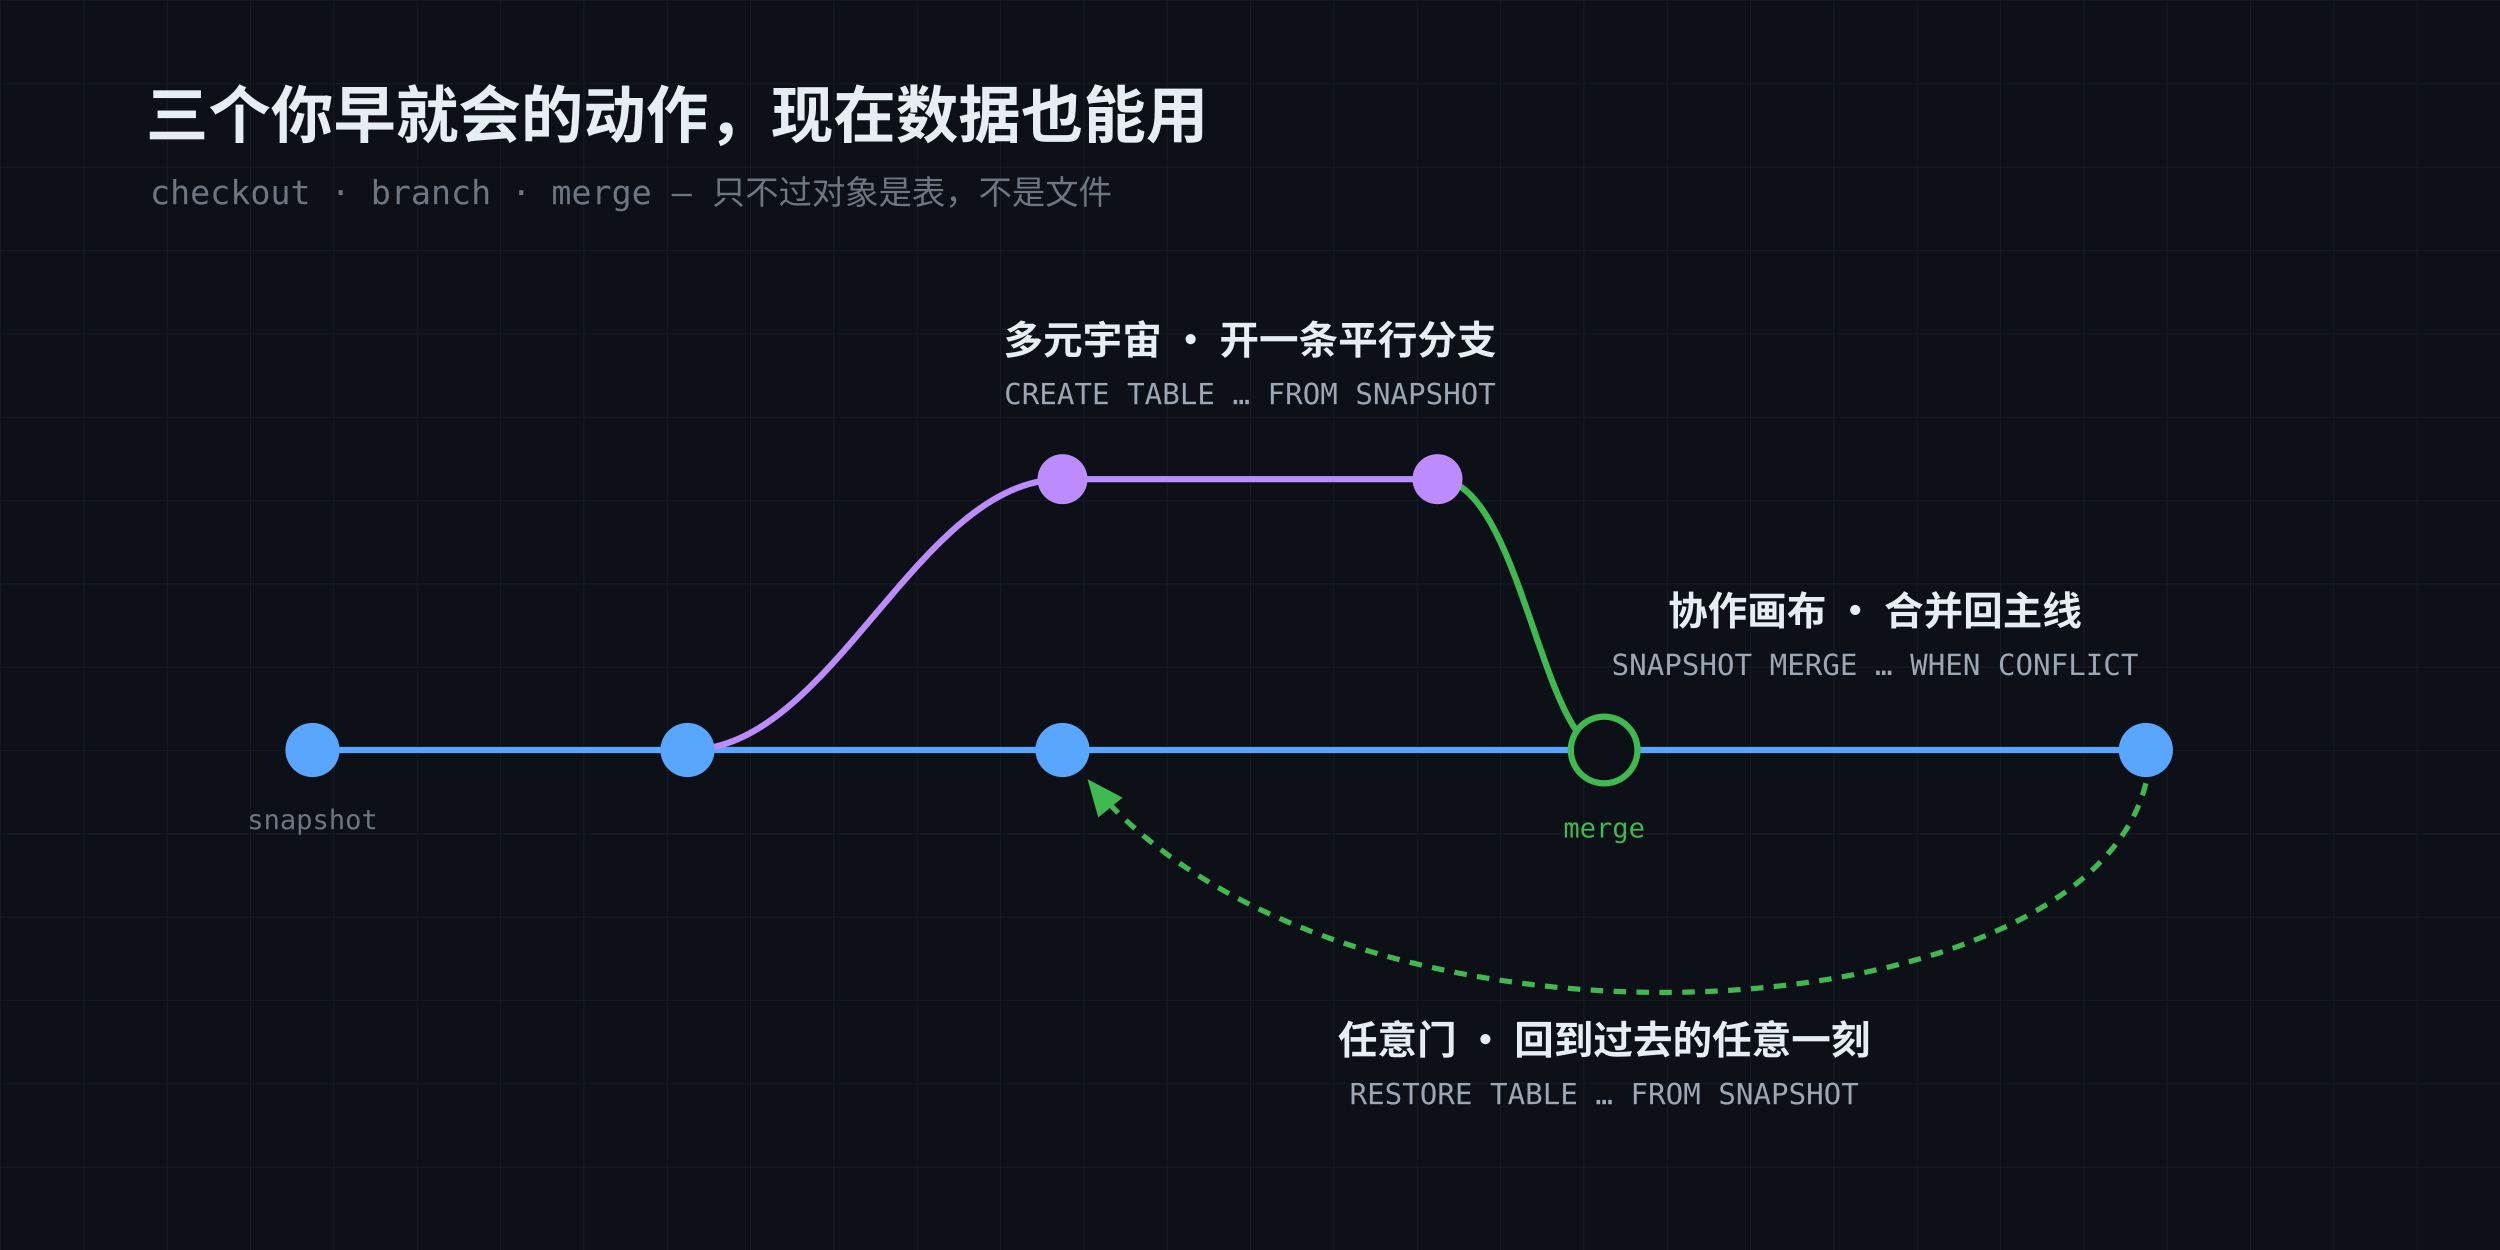
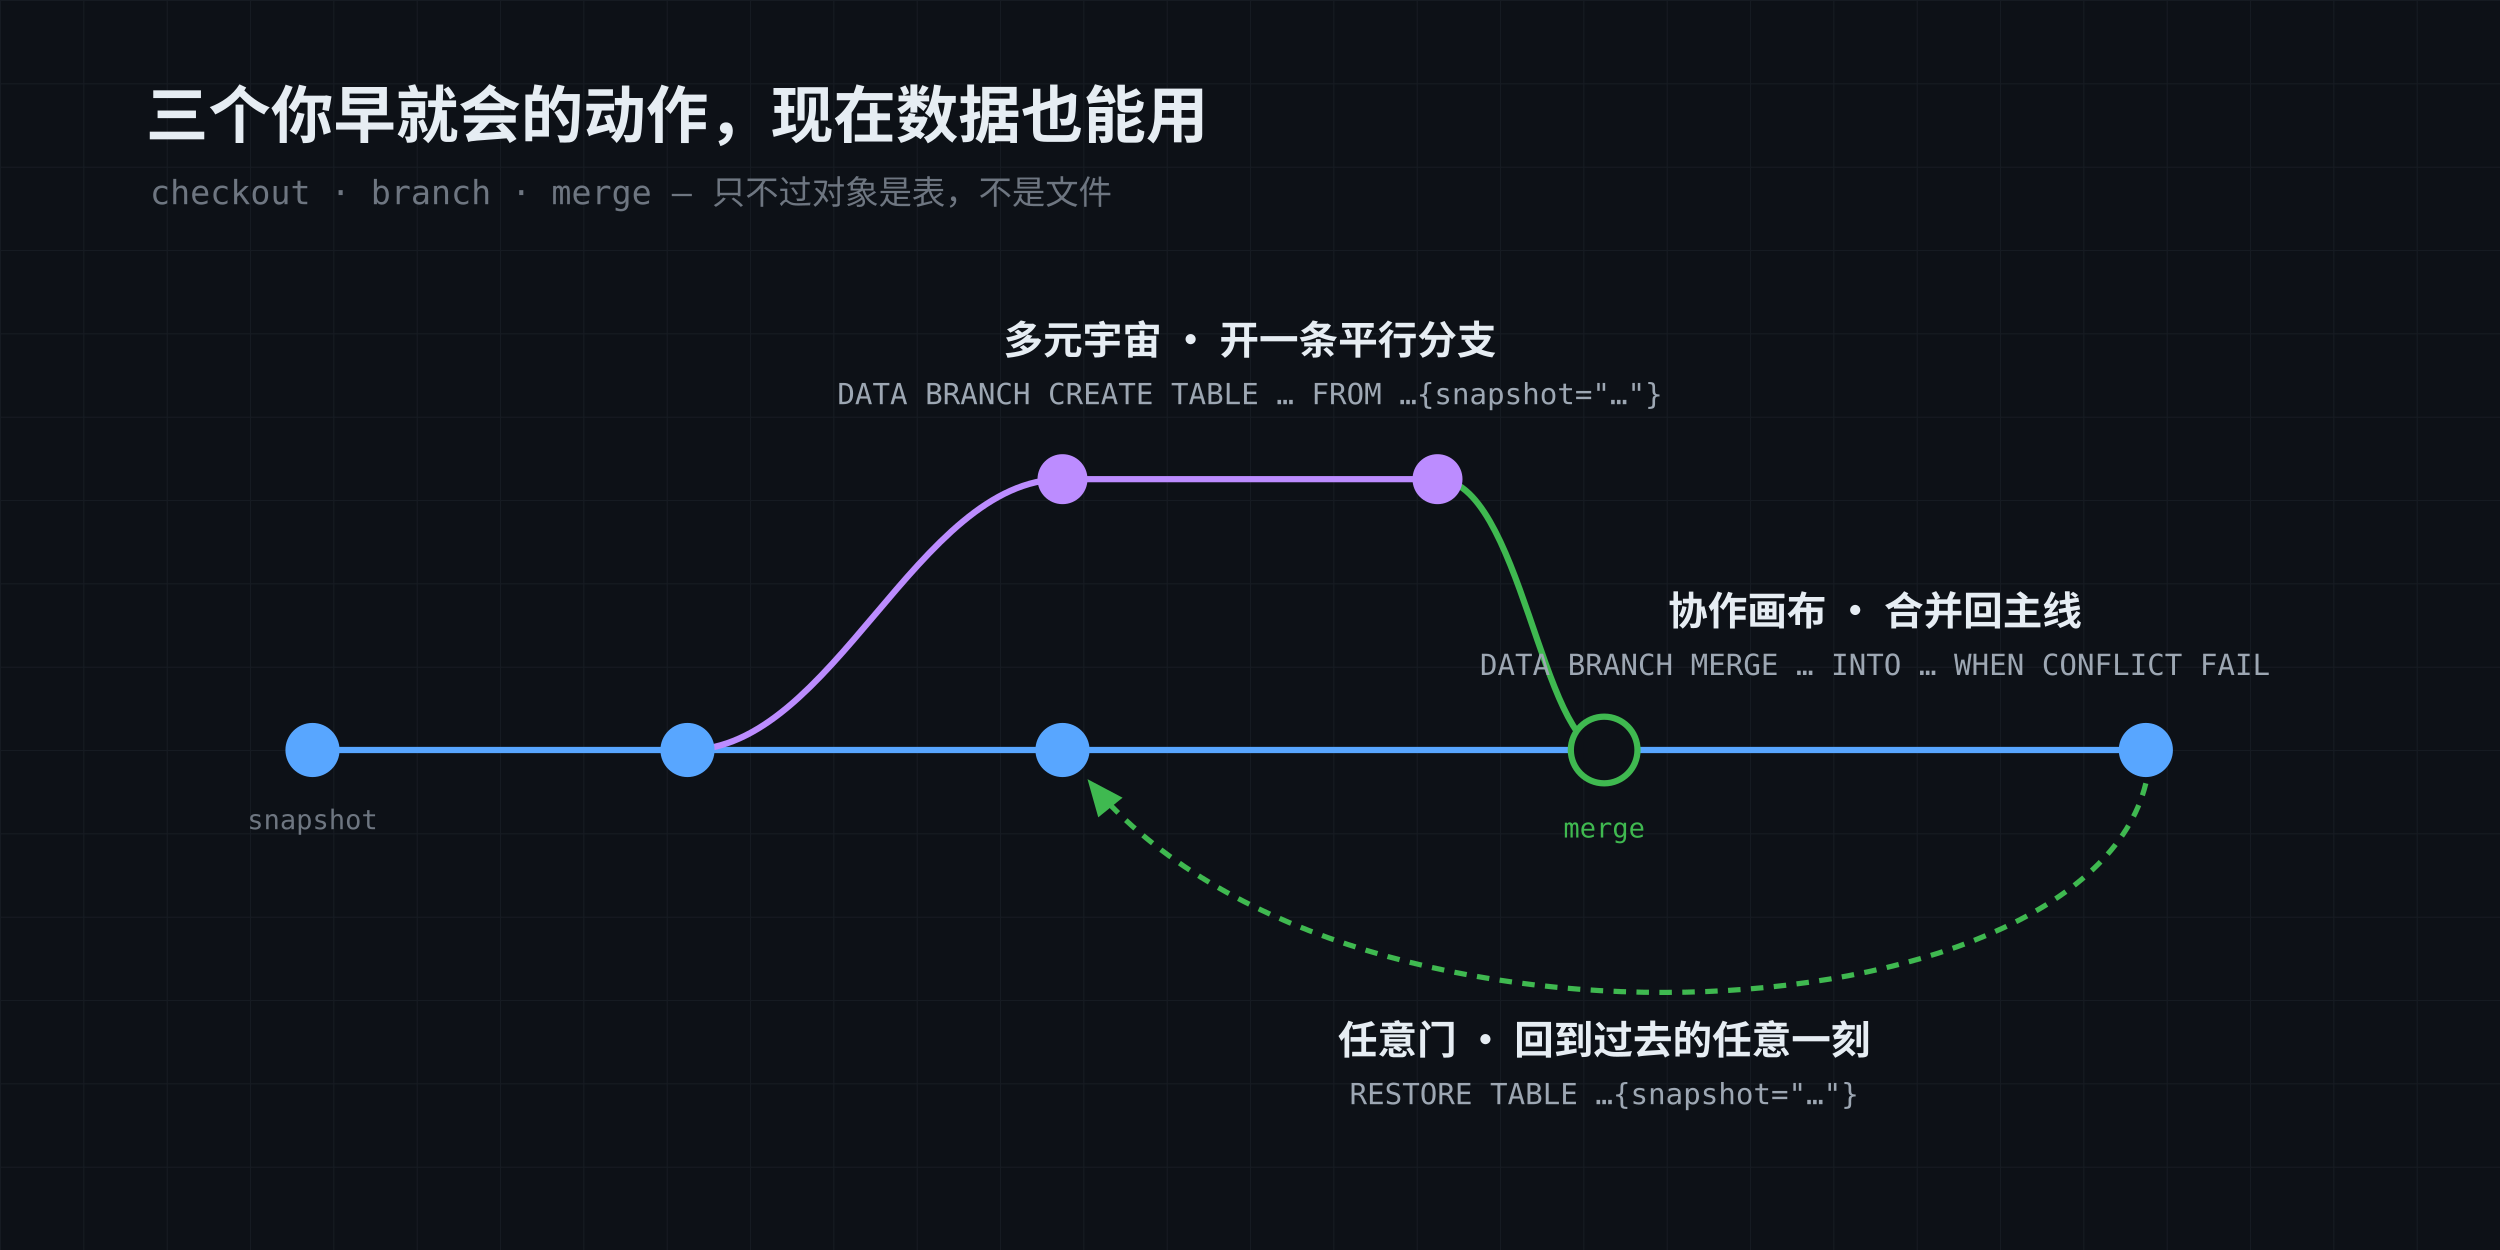
<svg xmlns="http://www.w3.org/2000/svg" viewBox="0 0 1200 600" font-family="'PingFang SC','Hiragino Sans GB','Microsoft YaHei','Noto Sans CJK SC',sans-serif">
  <defs>
    <pattern id="grid2" width="40" height="40" patternUnits="userSpaceOnUse">
      <path d="M40 0H0V40" fill="none" stroke="#161B22" stroke-width="1" />
    </pattern>
    <marker id="arrG" markerWidth="10" markerHeight="10" refX="7" refY="3" orient="auto">
      <path d="M0 0 L7 3 L0 6 Z" fill="#3FB950" />
    </marker>
    <style>
      .mono{font-family:ui-monospace,'SF Mono','JetBrains Mono',Menlo,Consolas,monospace;}
      .h{fill:#E6EDF3;} .m{fill:#9DA7B3;} .dim{fill:#6E7681;}
    </style>
  </defs>
  <rect width="1200" height="600" fill="#0D1117" />
  <rect width="1200" height="600" fill="url(#grid2)" />
  <text x="70" y="66" class="h" font-size="30" font-weight="700">三个你早就会的动作，现在数据也能用</text>
  <text x="72" y="98" class="mono dim" font-size="16">checkout · branch · merge — 只不过对象是表，不是文件</text>
  <path d="M150 360 H1030" stroke="#58A6FF" stroke-width="3" fill="none" />
  <path d="M330 360 C 400 360, 440 230, 510 230 H690" stroke="#BC8CFF" stroke-width="3" fill="none" />
  <path d="M690 230 C 730 230, 740 360, 770 360" stroke="#3FB950" stroke-width="3" fill="none" />
  <g>
    <circle cx="150" cy="360" r="13" fill="#58A6FF" />
    <circle cx="330" cy="360" r="13" fill="#58A6FF" />
    <circle cx="510" cy="360" r="13" fill="#58A6FF" />
    <circle cx="770" cy="360" r="16" fill="#0D1117" stroke="#3FB950" stroke-width="3" />
    <circle cx="1030" cy="360" r="13" fill="#58A6FF" />
    <text x="150" y="398" text-anchor="middle" class="mono dim" font-size="13">snapshot</text>
    <text x="770" y="402" text-anchor="middle" class="mono" font-size="13" fill="#3FB950">merge</text>
  </g>
  <circle cx="510" cy="230" r="12" fill="#BC8CFF" />
  <circle cx="690" cy="230" r="12" fill="#BC8CFF" />
  <text x="600" y="170" text-anchor="middle" class="h" font-size="19" font-weight="600" fill="#BC8CFF">多元宇宙 · 开一条平行分支</text>
-   <text x="600" y="194" text-anchor="middle" class="mono m" font-size="14">CREATE TABLE … FROM SNAPSHOT</text>
+   <text x="600" y="194" text-anchor="middle" class="mono m" font-size="14">DATA BRANCH CREATE TABLE … FROM …{snapshot="…"}</text>
  <text x="900" y="300" text-anchor="middle" class="h" font-size="19" font-weight="600" fill="#3FB950">协作画布 · 合并回主线</text>
-   <text x="900" y="324" text-anchor="middle" class="mono m" font-size="14">SNAPSHOT MERGE … WHEN CONFLICT</text>
+   <text x="900" y="324" text-anchor="middle" class="mono m" font-size="14">DATA BRANCH MERGE … INTO … WHEN CONFLICT FAIL</text>
  <path d="M1030 376 C 1000 500, 640 520, 522 374" stroke="#3FB950" stroke-width="2.5" fill="none" stroke-dasharray="6 5" marker-end="url(#arrG)" />
  <text x="770" y="506" text-anchor="middle" class="h" font-size="19" font-weight="600" fill="#3FB950">任意门 · 回到过去的任意一刻</text>
-   <text x="770" y="530" text-anchor="middle" class="mono m" font-size="14">RESTORE TABLE … FROM SNAPSHOT</text>
+   <text x="770" y="530" text-anchor="middle" class="mono m" font-size="14">RESTORE TABLE …{snapshot="…"}</text>
</svg>
